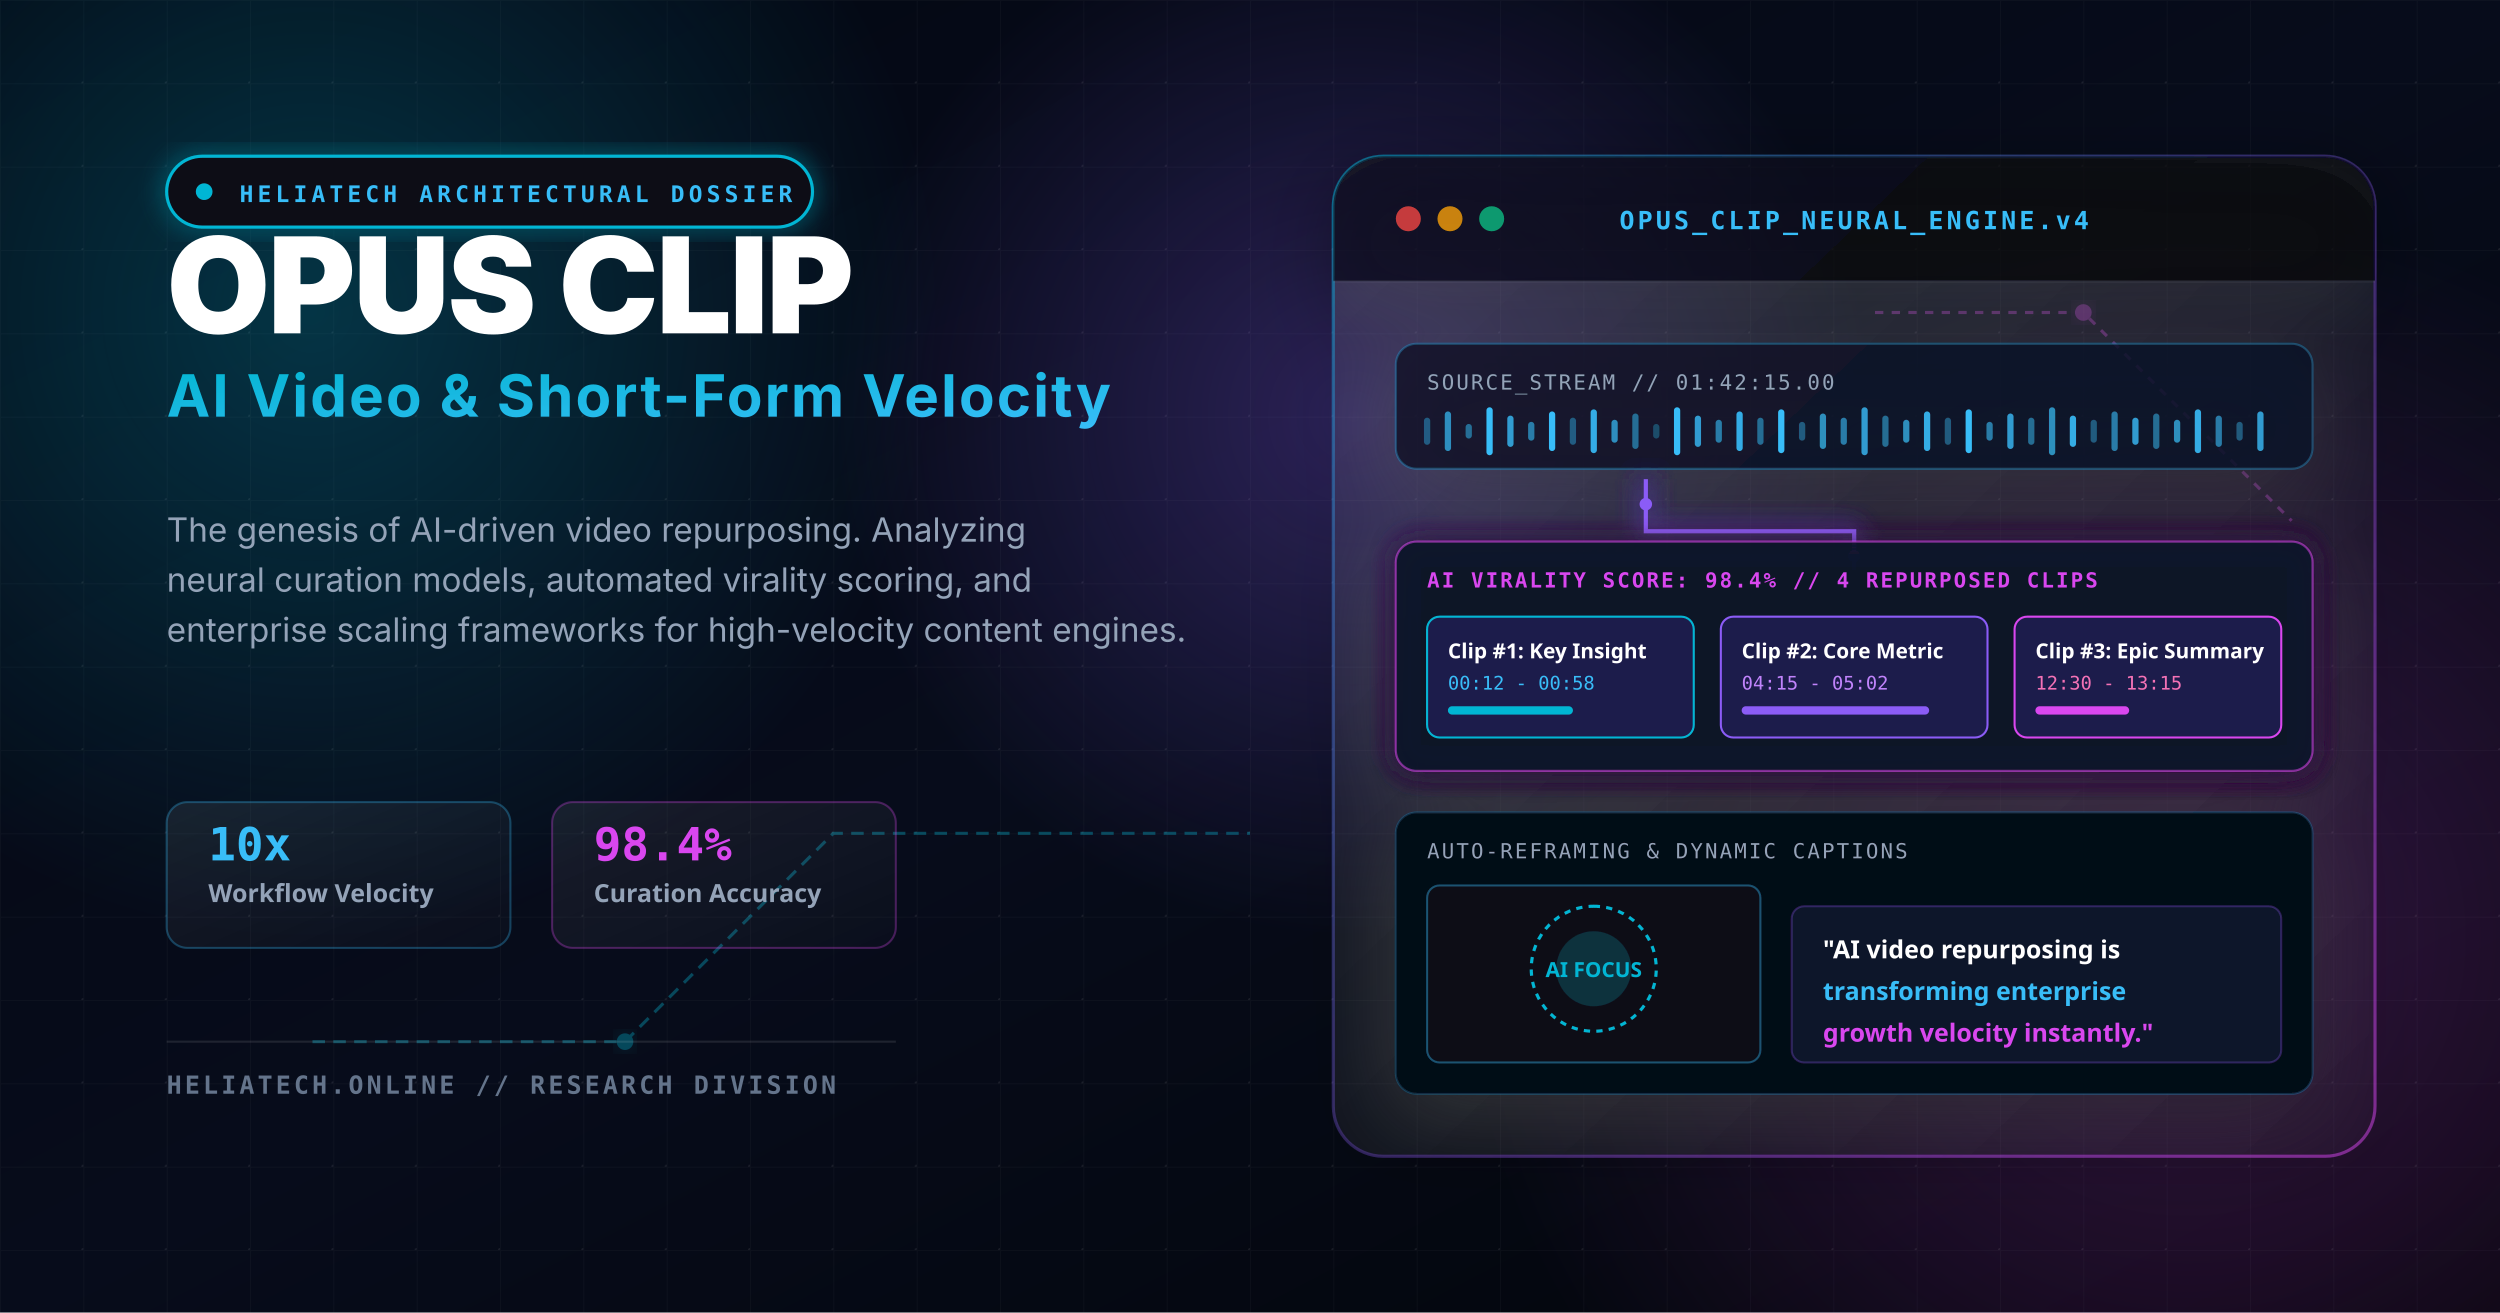
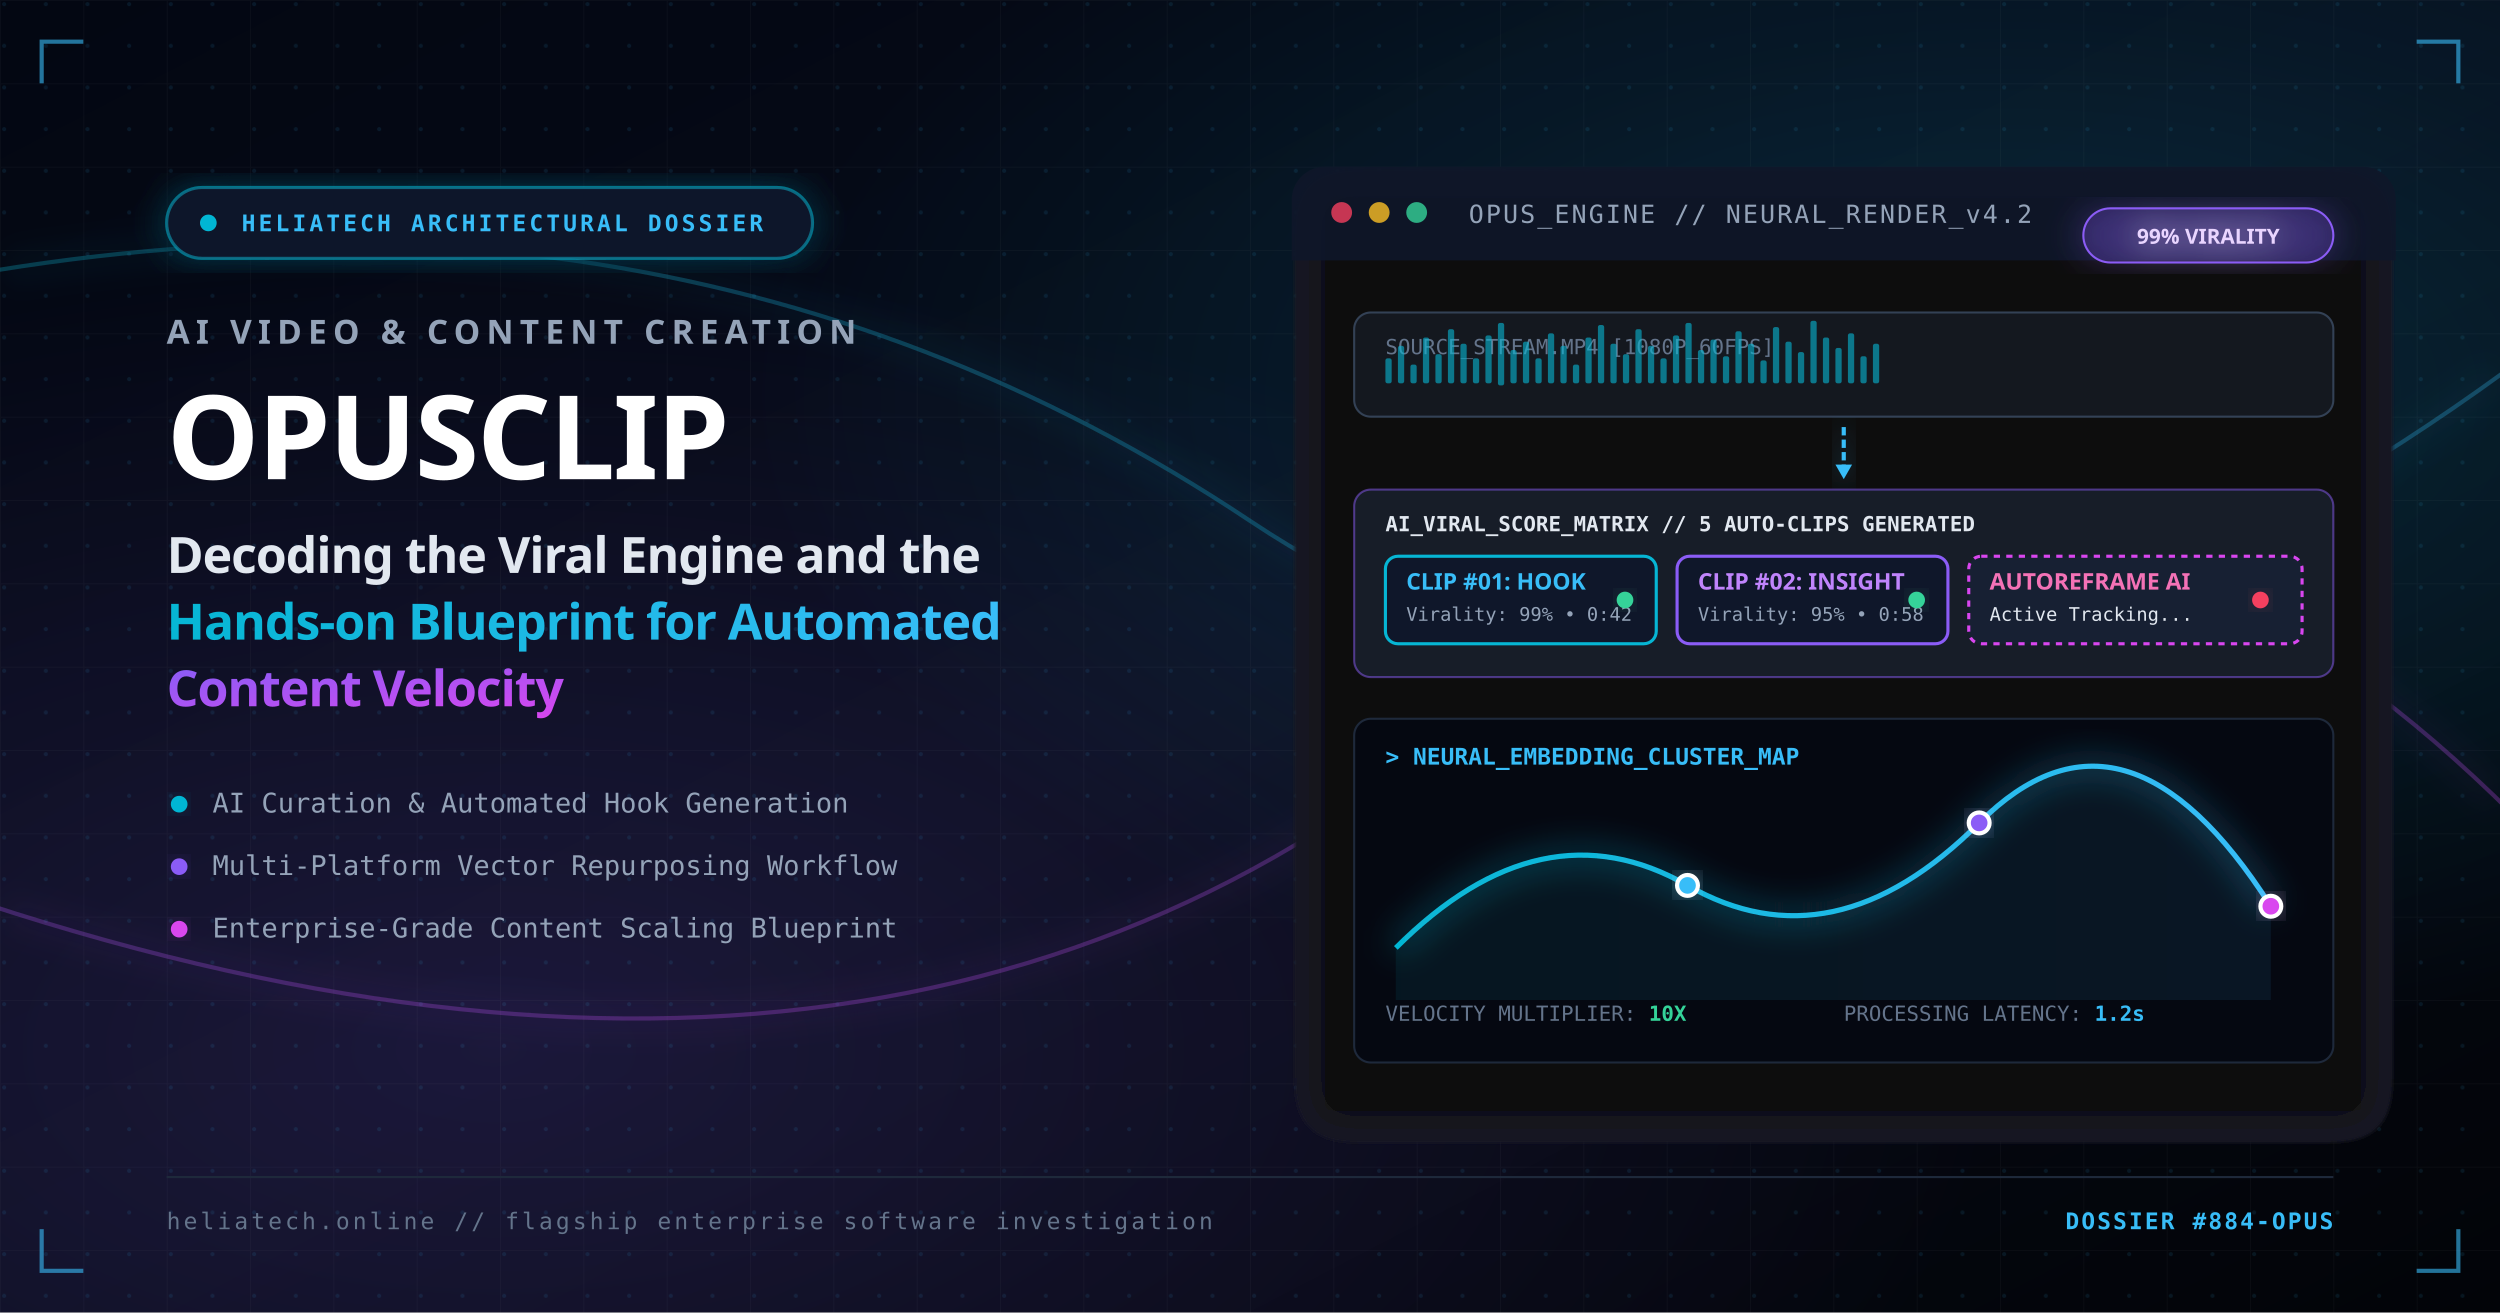
<svg xmlns="http://www.w3.org/2000/svg" viewBox="0 0 1200 630" width="1200" height="630">
  <defs>
    <linearGradient id="bgGrad" x1="0%" y1="0%" x2="100%" y2="100%">
      <stop offset="0%" stop-color="#030712" />
-       <stop offset="50%" stop-color="#070c1b" />
+       <stop offset="50%" stop-color="#070b19" />
      <stop offset="100%" stop-color="#020408" />
    </linearGradient>
-     <radialGradient id="cyanGlow" cx="50%" cy="50%" r="50%">
-       <stop offset="0%" stop-color="#06b6d4" stop-opacity="0.25" />
-       <stop offset="100%" stop-color="#06b6d4" stop-opacity="0" />
-     </radialGradient>
-     <radialGradient id="fuchsiaGlow" cx="50%" cy="50%" r="50%">
-       <stop offset="0%" stop-color="#d946ef" stop-opacity="0.22" />
-       <stop offset="100%" stop-color="#d946ef" stop-opacity="0" />
-     </radialGradient>
-     <radialGradient id="violetGlow" cx="50%" cy="50%" r="50%">
-       <stop offset="0%" stop-color="#8b5cf6" stop-opacity="0.28" />
-       <stop offset="100%" stop-color="#8b5cf6" stop-opacity="0" />
-     </radialGradient>
-     <linearGradient id="cyanBlueGrad" x1="0%" y1="0%" x2="100%" y2="100%">
+     <linearGradient id="cyanBlueGrad" x1="0%" y1="0%" x2="100%" y2="0%">
      <stop offset="0%" stop-color="#06b6d4" />
      <stop offset="100%" stop-color="#38bdf8" />
    </linearGradient>
    <linearGradient id="violetFuchsiaGrad" x1="0%" y1="0%" x2="100%" y2="100%">
      <stop offset="0%" stop-color="#8b5cf6" />
      <stop offset="100%" stop-color="#d946ef" />
    </linearGradient>
-     <linearGradient id="glassGrad" x1="0%" y1="0%" x2="100%" y2="100%">
-       <stop offset="0%" stop-color="#ffffff" stop-opacity="0.07" />
-       <stop offset="100%" stop-color="#ffffff" stop-opacity="0.01" />
+     <linearGradient id="nodeActiveGrad" x1="0%" y1="0%" x2="0%" y2="100%">
+       <stop offset="0%" stop-color="#38bdf8" stop-opacity="0.8" />
+       <stop offset="100%" stop-color="#8b5cf6" stop-opacity="0.2" />
    </linearGradient>
-     <linearGradient id="cardBorder" x1="0%" y1="0%" x2="100%" y2="100%">
-       <stop offset="0%" stop-color="#06b6d4" stop-opacity="0.5" />
-       <stop offset="50%" stop-color="#8b5cf6" stop-opacity="0.3" />
-       <stop offset="100%" stop-color="#d946ef" stop-opacity="0.5" />
-     </linearGradient>
+     <radialGradient id="ambientCyan" cx="80%" cy="30%" r="50%">
+       <stop offset="0%" stop-color="#06b6d4" stop-opacity="0.18" />
+       <stop offset="100%" stop-color="#06b6d4" stop-opacity="0" />
+     </radialGradient>
+     <radialGradient id="ambientViolet" cx="20%" cy="80%" r="60%">
+       <stop offset="0%" stop-color="#8b5cf6" stop-opacity="0.15" />
+       <stop offset="100%" stop-color="#8b5cf6" stop-opacity="0" />
+     </radialGradient>
    <filter id="glow" x="-20%" y="-20%" width="140%" height="140%">
-       <feGaussianBlur stdDeviation="12" result="blur" />
+       <feGaussianBlur stdDeviation="8" result="blur" />
      <feComposite in="SourceGraphic" in2="blur" operator="over" />
    </filter>
-     <filter id="glow-subtle" x="-20%" y="-20%" width="140%" height="140%">
-       <feGaussianBlur stdDeviation="6" result="blur" />
+     <filter id="deepGlow" x="-50%" y="-50%" width="200%" height="200%">
+       <feGaussianBlur stdDeviation="24" result="blur" />
      <feComposite in="SourceGraphic" in2="blur" operator="over" />
    </filter>
-     <filter id="drop-shadow" x="-10%" y="-10%" width="120%" height="120%">
-       <feDropShadow dx="0" dy="10" stdDeviation="20" flood-color="#000000" flood-opacity="0.6" />
+     <filter id="glassBlur" x="-10%" y="-10%" width="120%" height="120%">
+       <feGaussianBlur stdDeviation="12" />
+       <feColorMatrix type="matrix" values="1 0 0 0 0  0 1 0 0 0  0 0 1 0 0  0 0 0 18 -7" />
    </filter>
-     <pattern id="grid" width="40" height="40" patternUnits="userSpaceOnUse">
-       <path d="M 40 0 L 0 0 0 40" fill="none" stroke="#ffffff" stroke-opacity="0.03" stroke-width="1" />
-       <circle cx="40" cy="40" r="1" fill="#ffffff" fill-opacity="0.08" />
+     <pattern id="cyberGrid" width="40" height="40" patternUnits="userSpaceOnUse">
+       <path d="M 40 0 L 0 0 0 40" fill="none" stroke="#ffffff" stroke-width="1" stroke-opacity="0.03" />
+     </pattern>
+     <pattern id="dotsGrid" width="20" height="20" patternUnits="userSpaceOnUse">
+       <circle cx="2" cy="2" r="1" fill="#38bdf8" fill-opacity="0.1" />
    </pattern>
  </defs>
  <rect width="1200" height="630" fill="url(#bgGrad)" />
-   <rect width="1200" height="630" fill="url(#grid)" />
-   <circle cx="150" cy="150" r="300" fill="url(#cyanGlow)" />
-   <circle cx="1050" cy="450" r="350" fill="url(#fuchsiaGlow)" />
-   <circle cx="650" cy="200" r="250" fill="url(#violetGlow)" />
-   <g opacity="0.35" transform="translate(50, 0)">
-     <path d="M 100 500 L 250 500 L 350 400 L 550 400" fill="none" stroke="#06b6d4" stroke-width="1.5" stroke-dasharray="6 4" />
-     <path d="M 850 150 L 950 150 L 1050 250" fill="none" stroke="#d946ef" stroke-width="1.5" stroke-dasharray="4 4" />
-     <circle cx="250" cy="500" r="4" fill="#06b6d4" filter="url(#glow-subtle)" />
-     <circle cx="950" cy="150" r="4" fill="#d946ef" filter="url(#glow-subtle)" />
+   <rect width="1200" height="630" fill="url(#cyberGrid)" />
+   <rect width="1200" height="630" fill="url(#dotsGrid)" />
+   <rect width="1200" height="630" fill="url(#ambientCyan)" style="mix-blend-mode: screen;" />
+   <rect width="1200" height="630" fill="url(#ambientViolet)" style="mix-blend-mode: screen;" />
+   <g opacity="0.3" filter="url(#glow)">
+     <path d="M -100 150 Q 300 50 600 250 T 1300 100" fill="none" stroke="url(#cyanBlueGrad)" stroke-width="2" />
+     <path d="M -100 400 Q 400 600 700 350 T 1300 500" fill="none" stroke="url(#violetFuchsiaGrad)" stroke-width="2" />
  </g>
-   <g transform="translate(640, 75)" filter="url(#drop-shadow)">
-     <rect x="0" y="0" width="500" height="480" rx="24" fill="url(#glassGrad)" stroke="url(#cardBorder)" stroke-width="1.5" />
-     <path d="M 24 0 L 476 0 A 24 24 0 0 1 500 24 L 500 60 L 0 60 L 0 24 A 24 24 0 0 1 24 0 Z" fill="#030712" fill-opacity="0.6" />
-     <line x1="0" y1="60" x2="500" y2="60" stroke="#ffffff" stroke-opacity="0.08" stroke-width="1" />
-     <circle cx="36" cy="30" r="6" fill="#ef4444" fill-opacity="0.8" />
-     <circle cx="56" cy="30" r="6" fill="#f59e0b" fill-opacity="0.8" />
-     <circle cx="76" cy="30" r="6" fill="#10b981" fill-opacity="0.8" />
-     <text x="250" y="35" fill="#38bdf8" font-family="monospace" font-size="12" font-weight="600" letter-spacing="1.5" text-anchor="middle">OPUS_CLIP_NEURAL_ENGINE.v4</text>
-     <g transform="translate(30, 90)">
-       <rect x="0" y="0" width="440" height="60" rx="10" fill="#0f172a" fill-opacity="0.8" stroke="#38bdf8" stroke-opacity="0.3" />
-       <text x="15" y="22" fill="#94a3b8" font-family="monospace" font-size="10" letter-spacing="1">SOURCE_STREAM // 01:42:15.00</text>
-       <g transform="translate(15, 32)" stroke-linecap="round" stroke-width="3">
-         <line x1="0" y1="5" x2="0" y2="15" stroke="#38bdf8" opacity="0.4" />
-         <line x1="10" y1="2" x2="10" y2="18" stroke="#38bdf8" opacity="0.7" />
-         <line x1="20" y1="8" x2="20" y2="12" stroke="#38bdf8" opacity="0.5" />
-         <line x1="30" y1="0" x2="30" y2="20" stroke="#38bdf8" />
-         <line x1="40" y1="4" x2="40" y2="16" stroke="#38bdf8" opacity="0.8" />
-         <line x1="50" y1="7" x2="50" y2="13" stroke="#38bdf8" opacity="0.6" />
-         <line x1="60" y1="2" x2="60" y2="18" stroke="#38bdf8" />
-         <line x1="70" y1="5" x2="70" y2="15" stroke="#38bdf8" opacity="0.4" />
-         <line x1="80" y1="1" x2="80" y2="19" stroke="#38bdf8" opacity="0.9" />
-         <line x1="90" y1="6" x2="90" y2="14" stroke="#38bdf8" opacity="0.7" />
-         <line x1="100" y1="3" x2="100" y2="17" stroke="#38bdf8" opacity="0.5" />
-         <line x1="110" y1="8" x2="110" y2="12" stroke="#38bdf8" opacity="0.3" />
-         <line x1="120" y1="0" x2="120" y2="20" stroke="#38bdf8" />
-         <line x1="130" y1="4" x2="130" y2="16" stroke="#38bdf8" opacity="0.8" />
-         <line x1="140" y1="6" x2="140" y2="14" stroke="#38bdf8" opacity="0.6" />
-         <line x1="150" y1="2" x2="150" y2="18" stroke="#38bdf8" opacity="0.9" />
-         <line x1="160" y1="5" x2="160" y2="15" stroke="#38bdf8" opacity="0.5" />
-         <line x1="170" y1="1" x2="170" y2="19" stroke="#38bdf8" />
-         <line x1="180" y1="7" x2="180" y2="13" stroke="#38bdf8" opacity="0.4" />
-         <line x1="190" y1="3" x2="190" y2="17" stroke="#38bdf8" opacity="0.7" />
-         <line x1="200" y1="5" x2="200" y2="15" stroke="#38bdf8" opacity="0.6" />
-         <line x1="210" y1="0" x2="210" y2="20" stroke="#38bdf8" opacity="0.8" />
-         <line x1="220" y1="4" x2="220" y2="16" stroke="#38bdf8" opacity="0.5" />
-         <line x1="230" y1="6" x2="230" y2="14" stroke="#38bdf8" opacity="0.7" />
-         <line x1="240" y1="2" x2="240" y2="18" stroke="#38bdf8" opacity="0.9" />
-         <line x1="250" y1="5" x2="250" y2="15" stroke="#38bdf8" opacity="0.4" />
-         <line x1="260" y1="1" x2="260" y2="19" stroke="#38bdf8" />
-         <line x1="270" y1="7" x2="270" y2="13" stroke="#38bdf8" opacity="0.6" />
-         <line x1="280" y1="3" x2="280" y2="17" stroke="#38bdf8" opacity="0.8" />
-         <line x1="290" y1="5" x2="290" y2="15" stroke="#38bdf8" opacity="0.5" />
-         <line x1="300" y1="0" x2="300" y2="20" stroke="#38bdf8" opacity="0.7" />
-         <line x1="310" y1="4" x2="310" y2="16" stroke="#38bdf8" opacity="0.9" />
-         <line x1="320" y1="6" x2="320" y2="14" stroke="#38bdf8" opacity="0.4" />
-         <line x1="330" y1="2" x2="330" y2="18" stroke="#38bdf8" opacity="0.6" />
-         <line x1="340" y1="5" x2="340" y2="15" stroke="#38bdf8" opacity="0.8" />
-         <line x1="350" y1="3" x2="350" y2="17" stroke="#38bdf8" opacity="0.5" />
-         <line x1="360" y1="6" x2="360" y2="14" stroke="#38bdf8" opacity="0.7" />
-         <line x1="370" y1="1" x2="370" y2="19" stroke="#38bdf8" opacity="0.9" />
-         <line x1="380" y1="4" x2="380" y2="16" stroke="#38bdf8" opacity="0.6" />
-         <line x1="390" y1="7" x2="390" y2="13" stroke="#38bdf8" opacity="0.4" />
-         <line x1="400" y1="2" x2="400" y2="18" stroke="#38bdf8" opacity="0.8" />
+   <g transform="translate(620, 80)">
+     <rect x="0" y="0" width="530" height="470" rx="16" fill="#090d16" fill-opacity="0.75" stroke="#38bdf8" stroke-opacity="0.2" stroke-width="1.5" filter="url(#glassBlur)" />
+     <path d="M 0 16 C 0 7.163 7.163 0 16 0 L 514 0 C 522.837 0 530 7.163 530 16 L 530 45 L 0 45 Z" fill="#0f172a" fill-opacity="0.9" />
+     <circle cx="24" cy="22" r="5" fill="#f43f5e" opacity="0.8" />
+     <circle cx="42" cy="22" r="5" fill="#fbbf24" opacity="0.8" />
+     <circle cx="60" cy="22" r="5" fill="#34d399" opacity="0.8" />
+     <text x="85" y="27" fill="#94a3b8" font-family="monospace" font-size="12" letter-spacing="1">OPUS_ENGINE // NEURAL_RENDER_v4.2</text>
+     <g transform="translate(30, 70)">
+       <rect x="0" y="0" width="470" height="50" rx="8" fill="#1e293b" fill-opacity="0.4" stroke="#334155" />
+       <text x="15" y="20" fill="#64748b" font-family="monospace" font-size="10">SOURCE_STREAM.MP4 [1080P_60FPS]</text>
+       <g transform="translate(15, 30)" fill="#06b6d4" opacity="0.6">
+         <rect x="0" y="-8" width="3" height="12" rx="1" />
+         <rect x="6" y="-14" width="3" height="18" rx="1" />
+         <rect x="12" y="-5" width="3" height="9" rx="1" />
+         <rect x="18" y="-18" width="3" height="22" rx="1" />
+         <rect x="24" y="-10" width="3" height="14" rx="1" />
+         <rect x="30" y="-22" width="3" height="26" rx="1" />
+         <rect x="36" y="-15" width="3" height="19" rx="1" />
+         <rect x="42" y="-8" width="3" height="12" rx="1" />
+         <rect x="48" y="-19" width="3" height="23" rx="1" />
+         <rect x="54" y="-25" width="3" height="30" rx="1" />
+         <rect x="60" y="-12" width="3" height="16" rx="1" />
+         <rect x="66" y="-16" width="3" height="20" rx="1" />
+         <rect x="72" y="-8" width="3" height="12" rx="1" />
+         <rect x="78" y="-20" width="3" height="24" rx="1" />
+         <rect x="84" y="-14" width="3" height="18" rx="1" />
+         <rect x="90" y="-5" width="3" height="9" rx="1" />
+         <rect x="96" y="-18" width="3" height="22" rx="1" />
+         <rect x="102" y="-24" width="3" height="28" rx="1" />
+         <rect x="108" y="-15" width="3" height="19" rx="1" />
+         <rect x="114" y="-10" width="3" height="14" rx="1" />
+         <rect x="120" y="-22" width="3" height="26" rx="1" />
+         <rect x="126" y="-14" width="3" height="18" rx="1" />
+         <rect x="132" y="-8" width="3" height="12" rx="1" />
+         <rect x="138" y="-19" width="3" height="23" rx="1" />
+         <rect x="144" y="-25" width="3" height="29" rx="1" />
+         <rect x="150" y="-12" width="3" height="16" rx="1" />
+         <rect x="156" y="-17" width="3" height="21" rx="1" />
+         <rect x="162" y="-9" width="3" height="13" rx="1" />
+         <rect x="168" y="-21" width="3" height="25" rx="1" />
+         <rect x="174" y="-15" width="3" height="19" rx="1" />
+         <rect x="180" y="-7" width="3" height="11" rx="1" />
+         <rect x="186" y="-23" width="3" height="27" rx="1" />
+         <rect x="192" y="-16" width="3" height="20" rx="1" />
+         <rect x="198" y="-11" width="3" height="15" rx="1" />
+         <rect x="204" y="-26" width="3" height="30" rx="1" />
+         <rect x="210" y="-18" width="3" height="22" rx="1" />
+         <rect x="216" y="-13" width="3" height="17" rx="1" />
+         <rect x="222" y="-20" width="3" height="24" rx="1" />
+         <rect x="228" y="-9" width="3" height="13" rx="1" />
+         <rect x="234" y="-15" width="3" height="19" rx="1" />
+       </g>
+       <g transform="translate(225, 55)" filter="url(#glow)">
+         <path d="M 10 0 L 10 20" stroke="#38bdf8" stroke-width="2" stroke-dasharray="4 2" />
+         <polygon points="6,18 14,18 10,25" fill="#38bdf8" />
+       </g>
+       <g transform="translate(0, 85)">
+         <rect x="0" y="0" width="470" height="90" rx="8" fill="#1e293b" fill-opacity="0.6" stroke="#8b5cf6" stroke-opacity="0.5" />
+         <text x="15" y="20" fill="#e2e8f0" font-family="monospace" font-size="10" font-weight="bold">AI_VIRAL_SCORE_MATRIX // 5 AUTO-CLIPS GENERATED</text>
+         <g transform="translate(15, 32)">
+           <rect x="0" y="0" width="130" height="42" rx="6" fill="#0f172a" stroke="#06b6d4" stroke-width="1.5" />
+           <text x="10" y="16" fill="#38bdf8" font-family="sans-serif" font-size="11" font-weight="bold">CLIP #01: HOOK</text>
+           <text x="10" y="31" fill="#94a3b8" font-family="monospace" font-size="9">Virality: 99% • 0:42</text>
+           <circle cx="115" cy="21" r="4" fill="#34d399" filter="url(#glow)" />
+         </g>
+         <g transform="translate(155, 32)">
+           <rect x="0" y="0" width="130" height="42" rx="6" fill="#0f172a" stroke="#8b5cf6" stroke-width="1.5" />
+           <text x="10" y="16" fill="#c084fc" font-family="sans-serif" font-size="11" font-weight="bold">CLIP #02: INSIGHT</text>
+           <text x="10" y="31" fill="#94a3b8" font-family="monospace" font-size="9">Virality: 95% • 0:58</text>
+           <circle cx="115" cy="21" r="4" fill="#34d399" filter="url(#glow)" />
+         </g>
+         <g transform="translate(295, 32)">
+           <rect x="0" y="0" width="160" height="42" rx="6" fill="#172033" stroke="#d946ef" stroke-dasharray="3 3" stroke-width="1.5" />
+           <text x="10" y="16" fill="#f472b6" font-family="sans-serif" font-size="11" font-weight="bold">AUTOREFRAME AI</text>
+           <text x="10" y="31" fill="#e2e8f0" font-family="monospace" font-size="9">Active Tracking...</text>
+           <circle cx="140" cy="21" r="4" fill="#f43f5e" filter="url(#glow)" />
+         </g>
      </g>
    </g>
-     <g transform="translate(30, 155)">
-       <path d="M 120 0 L 120 25 L 220 25 L 220 50" fill="none" stroke="#8b5cf6" stroke-width="2" filter="url(#glow-subtle)" />
-       <circle cx="120" cy="12" r="3" fill="#8b5cf6" />
-       <circle cx="220" cy="37" r="3" fill="#d946ef" />
-     </g>
-     <g transform="translate(30, 185)">
-       <rect x="0" y="0" width="440" height="110" rx="10" fill="#0f172a" fill-opacity="0.9" stroke="#d946ef" stroke-opacity="0.5" filter="url(#glow-subtle)" />
-       <text x="15" y="22" fill="#d946ef" font-family="monospace" font-size="10" font-weight="bold" letter-spacing="1">AI VIRALITY SCORE: 98.4% // 4 REPURPOSED CLIPS</text>
-       <g transform="translate(15, 36)">
-         <rect x="0" y="0" width="128" height="58" rx="6" fill="#1e1b4b" stroke="#06b6d4" stroke-width="1" />
-         <text x="10" y="20" fill="#ffffff" font-family="sans-serif" font-size="10" font-weight="bold">Clip #1: Key Insight</text>
-         <text x="10" y="35" fill="#38bdf8" font-family="monospace" font-size="9">00:12 - 00:58</text>
-         <rect x="10" y="43" width="60" height="4" rx="2" fill="#06b6d4" />
-       </g>
-       <g transform="translate(156, 36)">
-         <rect x="0" y="0" width="128" height="58" rx="6" fill="#1e1b4b" stroke="#8b5cf6" stroke-width="1" />
-         <text x="10" y="20" fill="#ffffff" font-family="sans-serif" font-size="10" font-weight="bold">Clip #2: Core Metric</text>
-         <text x="10" y="35" fill="#c084fc" font-family="monospace" font-size="9">04:15 - 05:02</text>
-         <rect x="10" y="43" width="90" height="4" rx="2" fill="#8b5cf6" />
-       </g>
-       <g transform="translate(297, 36)">
-         <rect x="0" y="0" width="128" height="58" rx="6" fill="#1e1b4b" stroke="#d946ef" stroke-width="1" />
-         <text x="10" y="20" fill="#ffffff" font-family="sans-serif" font-size="10" font-weight="bold">Clip #3: Epic Summary</text>
-         <text x="10" y="35" fill="#f472b6" font-family="monospace" font-size="9">12:30 - 13:15</text>
-         <rect x="10" y="43" width="45" height="4" rx="2" fill="#d946ef" />
+     <g transform="translate(30, 265)">
+       <rect x="0" y="0" width="470" height="165" rx="8" fill="#030712" fill-opacity="0.8" stroke="#1e293b" />
+       <text x="15" y="22" fill="#38bdf8" font-family="monospace" font-size="11" font-weight="bold">&gt; NEURAL_EMBEDDING_CLUSTER_MAP</text>
+       <path d="M 20 110 Q 90 40 160 80 T 300 50 T 440 90" fill="none" stroke="url(#cyanBlueGrad)" stroke-width="2.5" filter="url(#glow)" />
+       <path d="M 20 110 Q 90 40 160 80 T 300 50 T 440 90 L 440 135 L 20 135 Z" fill="url(#cyanBlueGrad)" fill-opacity="0.08" />
+       <circle cx="160" cy="80" r="5" fill="#38bdf8" stroke="#ffffff" stroke-width="2" filter="url(#glow)" />
+       <circle cx="300" cy="50" r="5" fill="#8b5cf6" stroke="#ffffff" stroke-width="2" filter="url(#glow)" />
+       <circle cx="440" cy="90" r="5" fill="#d946ef" stroke="#ffffff" stroke-width="2" filter="url(#glow)" />
+       <g transform="translate(15, 145)">
+         <text x="0" y="0" fill="#64748b" font-family="monospace" font-size="10">VELOCITY MULTIPLIER: <tspan fill="#34d399" font-weight="bold">10X</tspan>
+         </text>
+         <text x="220" y="0" fill="#64748b" font-family="monospace" font-size="10">PROCESSING LATENCY: <tspan fill="#38bdf8" font-weight="bold">1.2s</tspan>
+         </text>
      </g>
    </g>
-     <g transform="translate(30, 315)">
-       <rect x="0" y="0" width="440" height="135" rx="10" fill="#030712" stroke="#38bdf8" stroke-opacity="0.2" />
-       <text x="15" y="22" fill="#94a3b8" font-family="monospace" font-size="10" letter-spacing="1">AUTO-REFRAMING &amp; DYNAMIC CAPTIONS</text>
-       <rect x="15" y="35" width="160" height="85" rx="6" fill="#0b0f19" stroke="#38bdf8" stroke-opacity="0.4" />
-       <rect x="65" y="45" width="60" height="60" rx="30" fill="none" stroke="#06b6d4" stroke-width="1.5" stroke-dasharray="3 3" />
-       <circle cx="95" cy="75" r="18" fill="#06b6d4" fill-opacity="0.2" />
-       <text x="95" y="79" fill="#06b6d4" font-family="sans-serif" font-size="10" font-weight="bold" text-anchor="middle">AI FOCUS</text>
-       <g transform="translate(190, 45)">
-         <rect x="0" y="0" width="235" height="75" rx="6" fill="#0f172a" stroke="#8b5cf6" stroke-opacity="0.3" />
-         <text x="15" y="25" fill="#ffffff" font-family="sans-serif" font-size="12" font-weight="bold">"AI video repurposing is</text>
-         <text x="15" y="45" fill="#38bdf8" font-family="sans-serif" font-size="12" font-weight="bold">transforming enterprise</text>
-         <text x="15" y="65" fill="#d946ef" font-family="sans-serif" font-size="12" font-weight="bold">growth velocity instantly."</text>
+     <g transform="translate(380, 20)" filter="url(#glow)">
+       <rect x="0" y="0" width="120" height="26" rx="13" fill="#8b5cf6" fill-opacity="0.2" stroke="#8b5cf6" stroke-width="1" />
+       <text x="60" y="17" fill="#e9d5ff" font-family="sans-serif" font-size="10" font-weight="bold" text-anchor="middle">99% VIRALITY</text>
+     </g>
+   </g>
+   <g transform="translate(80, 90)">
+     <g filter="url(#glow)">
+       <rect x="0" y="0" width="310" height="34" rx="17" fill="#0f172a" stroke="#06b6d4" stroke-opacity="0.5" stroke-width="1.5" />
+       <circle cx="20" cy="17" r="4" fill="#06b6d4" />
+       <text x="36" y="21" fill="#38bdf8" font-family="monospace" font-size="11" font-weight="bold" letter-spacing="1.5">HELIATECH ARCHITECTURAL DOSSIER</text>
+     </g>
+     <g transform="translate(0, 75)">
+       <text x="0" y="0" fill="#94a3b8" font-family="sans-serif" font-size="16" font-weight="600" letter-spacing="3">AI VIDEO &amp; CONTENT CREATION</text>
+       <text x="0" y="65" fill="#ffffff" font-family="sans-serif" font-size="56" font-weight="900" letter-spacing="-1">OPUSCLIP</text>
+     </g>
+     <g transform="translate(0, 185)">
+       <text x="0" y="0" fill="#e2e8f0" font-family="sans-serif" font-size="24" font-weight="700" letter-spacing="-0.5">Decoding the Viral Engine and the</text>
+       <text x="0" y="32" fill="url(#cyanBlueGrad)" font-family="sans-serif" font-size="24" font-weight="700" letter-spacing="-0.5">Hands-on Blueprint for Automated</text>
+       <text x="0" y="64" fill="url(#violetFuchsiaGrad)" font-family="sans-serif" font-size="24" font-weight="700" letter-spacing="-0.5">Content Velocity</text>
+     </g>
+     <g transform="translate(0, 290)">
+       <g transform="translate(0, 0)">
+         <circle cx="6" cy="6" r="4" fill="#06b6d4" filter="url(#glow)" />
+         <text x="22" y="10" fill="#94a3b8" font-family="monospace" font-size="13">AI Curation &amp; Automated Hook Generation</text>
+       </g>
+       <g transform="translate(0, 30)">
+         <circle cx="6" cy="6" r="4" fill="#8b5cf6" filter="url(#glow)" />
+         <text x="22" y="10" fill="#94a3b8" font-family="monospace" font-size="13">Multi-Platform Vector Repurposing Workflow</text>
+       </g>
+       <g transform="translate(0, 60)">
+         <circle cx="6" cy="6" r="4" fill="#d946ef" filter="url(#glow)" />
+         <text x="22" y="10" fill="#94a3b8" font-family="monospace" font-size="13">Enterprise-Grade Content Scaling Blueprint</text>
      </g>
    </g>
  </g>
-   <g transform="translate(80, 75)">
-     <g filter="url(#glow-subtle)">
-       <rect x="0" y="0" width="310" height="34" rx="17" fill="#0b0f19" stroke="#06b6d4" stroke-width="1.5" />
-       <circle cx="18" cy="17" r="4" fill="#06b6d4" />
-       <text x="35" y="22" fill="#38bdf8" font-family="monospace" font-size="11" font-weight="bold" letter-spacing="2">HELIATECH ARCHITECTURAL DOSSIER</text>
-     </g>
-     <g transform="translate(0, 85)">
-       <text x="0" y="0" fill="#ffffff" font-family="system-ui, -apple-system, sans-serif" font-size="64" font-weight="900" letter-spacing="-1">OPUS CLIP</text>
-       <text x="0" y="40" fill="url(#cyanBlueGrad)" font-family="system-ui, -apple-system, sans-serif" font-size="28" font-weight="700" letter-spacing="1">AI Video &amp; Short-Form Velocity</text>
-     </g>
-     <g transform="translate(0, 185)">
-       <text x="0" y="0" fill="#94a3b8" font-family="system-ui, -apple-system, sans-serif" font-size="16" font-weight="400" line-height="1.5">
-         <tspan x="0" dy="0">The genesis of AI-driven video repurposing. Analyzing</tspan>
-         <tspan x="0" dy="24">neural curation models, automated virality scoring, and</tspan>
-         <tspan x="0" dy="24">enterprise scaling frameworks for high-velocity content engines.</tspan>
-       </text>
-     </g>
-     <g transform="translate(0, 310)">
-       <g transform="translate(0, 0)">
-         <rect x="0" y="0" width="165" height="70" rx="10" fill="url(#glassGrad)" stroke="#38bdf8" stroke-opacity="0.3" />
-         <text x="20" y="28" fill="#38bdf8" font-family="monospace" font-size="22" font-weight="bold">10x</text>
-         <text x="20" y="48" fill="#94a3b8" font-family="system-ui, sans-serif" font-size="12" font-weight="600">Workflow Velocity</text>
-       </g>
-       <g transform="translate(185, 0)">
-         <rect x="0" y="0" width="165" height="70" rx="10" fill="url(#glassGrad)" stroke="#d946ef" stroke-opacity="0.3" />
-         <text x="20" y="28" fill="#d946ef" font-family="monospace" font-size="22" font-weight="bold">98.4%</text>
-         <text x="20" y="48" fill="#94a3b8" font-family="system-ui, sans-serif" font-size="12" font-weight="600">Curation Accuracy</text>
-       </g>
-     </g>
-     <g transform="translate(0, 425)">
-       <line x1="0" y1="0" x2="350" y2="0" stroke="#ffffff" stroke-opacity="0.1" stroke-width="1" />
-       <text x="0" y="25" fill="#64748b" font-family="monospace" font-size="12" font-weight="600" letter-spacing="1.5">HELIATECH.ONLINE // RESEARCH DIVISION</text>
-     </g>
+   <g transform="translate(80, 565)">
+     <line x1="0" y1="0" x2="1040" y2="0" stroke="#1e293b" stroke-width="1" />
+     <text x="0" y="25" fill="#64748b" font-family="monospace" font-size="11" letter-spacing="1.5">heliatech.online // flagship enterprise software investigation</text>
+     <text x="1040" y="25" fill="#38bdf8" font-family="monospace" font-size="11" font-weight="bold" text-anchor="end" letter-spacing="1">DOSSIER #884-OPUS</text>
+   </g>
+   <g stroke="#38bdf8" stroke-width="2" fill="none" opacity="0.6">
+     <path d="M 20 40 L 20 20 L 40 20" />
+     <path d="M 1180 40 L 1180 20 L 1160 20" />
+     <path d="M 20 590 L 20 610 L 40 610" />
+     <path d="M 1180 590 L 1180 610 L 1160 610" />
  </g>
</svg>
